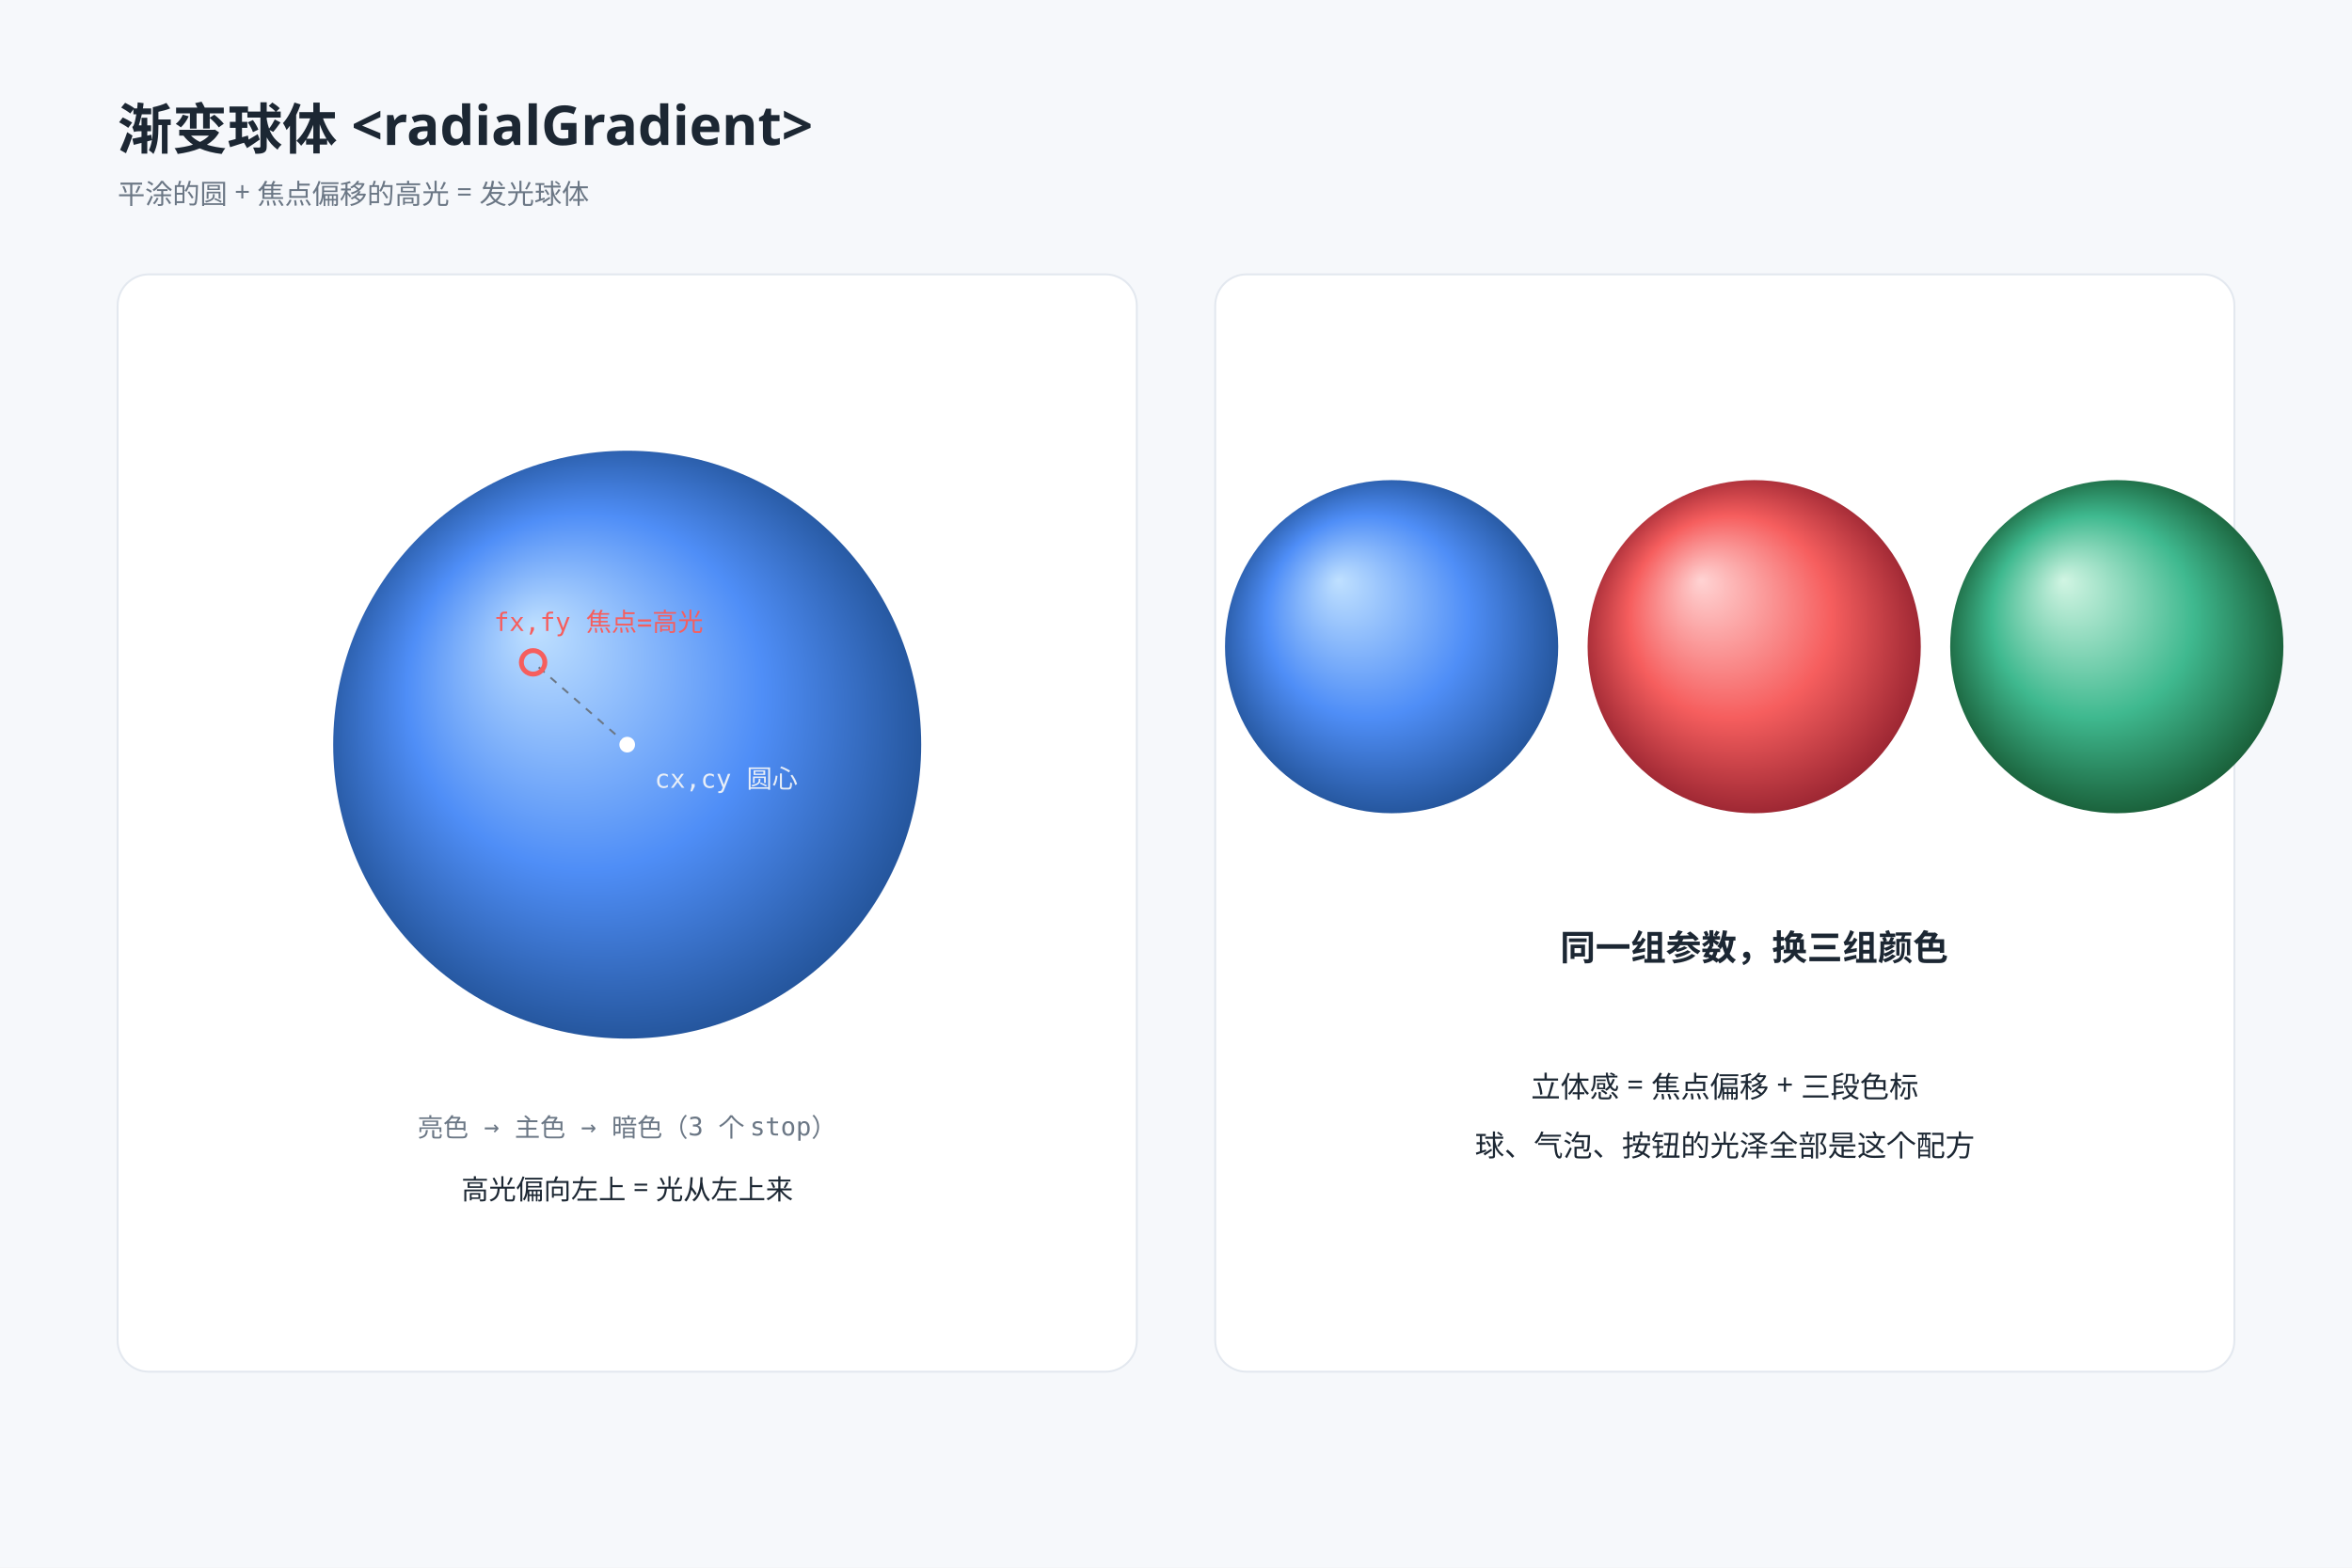
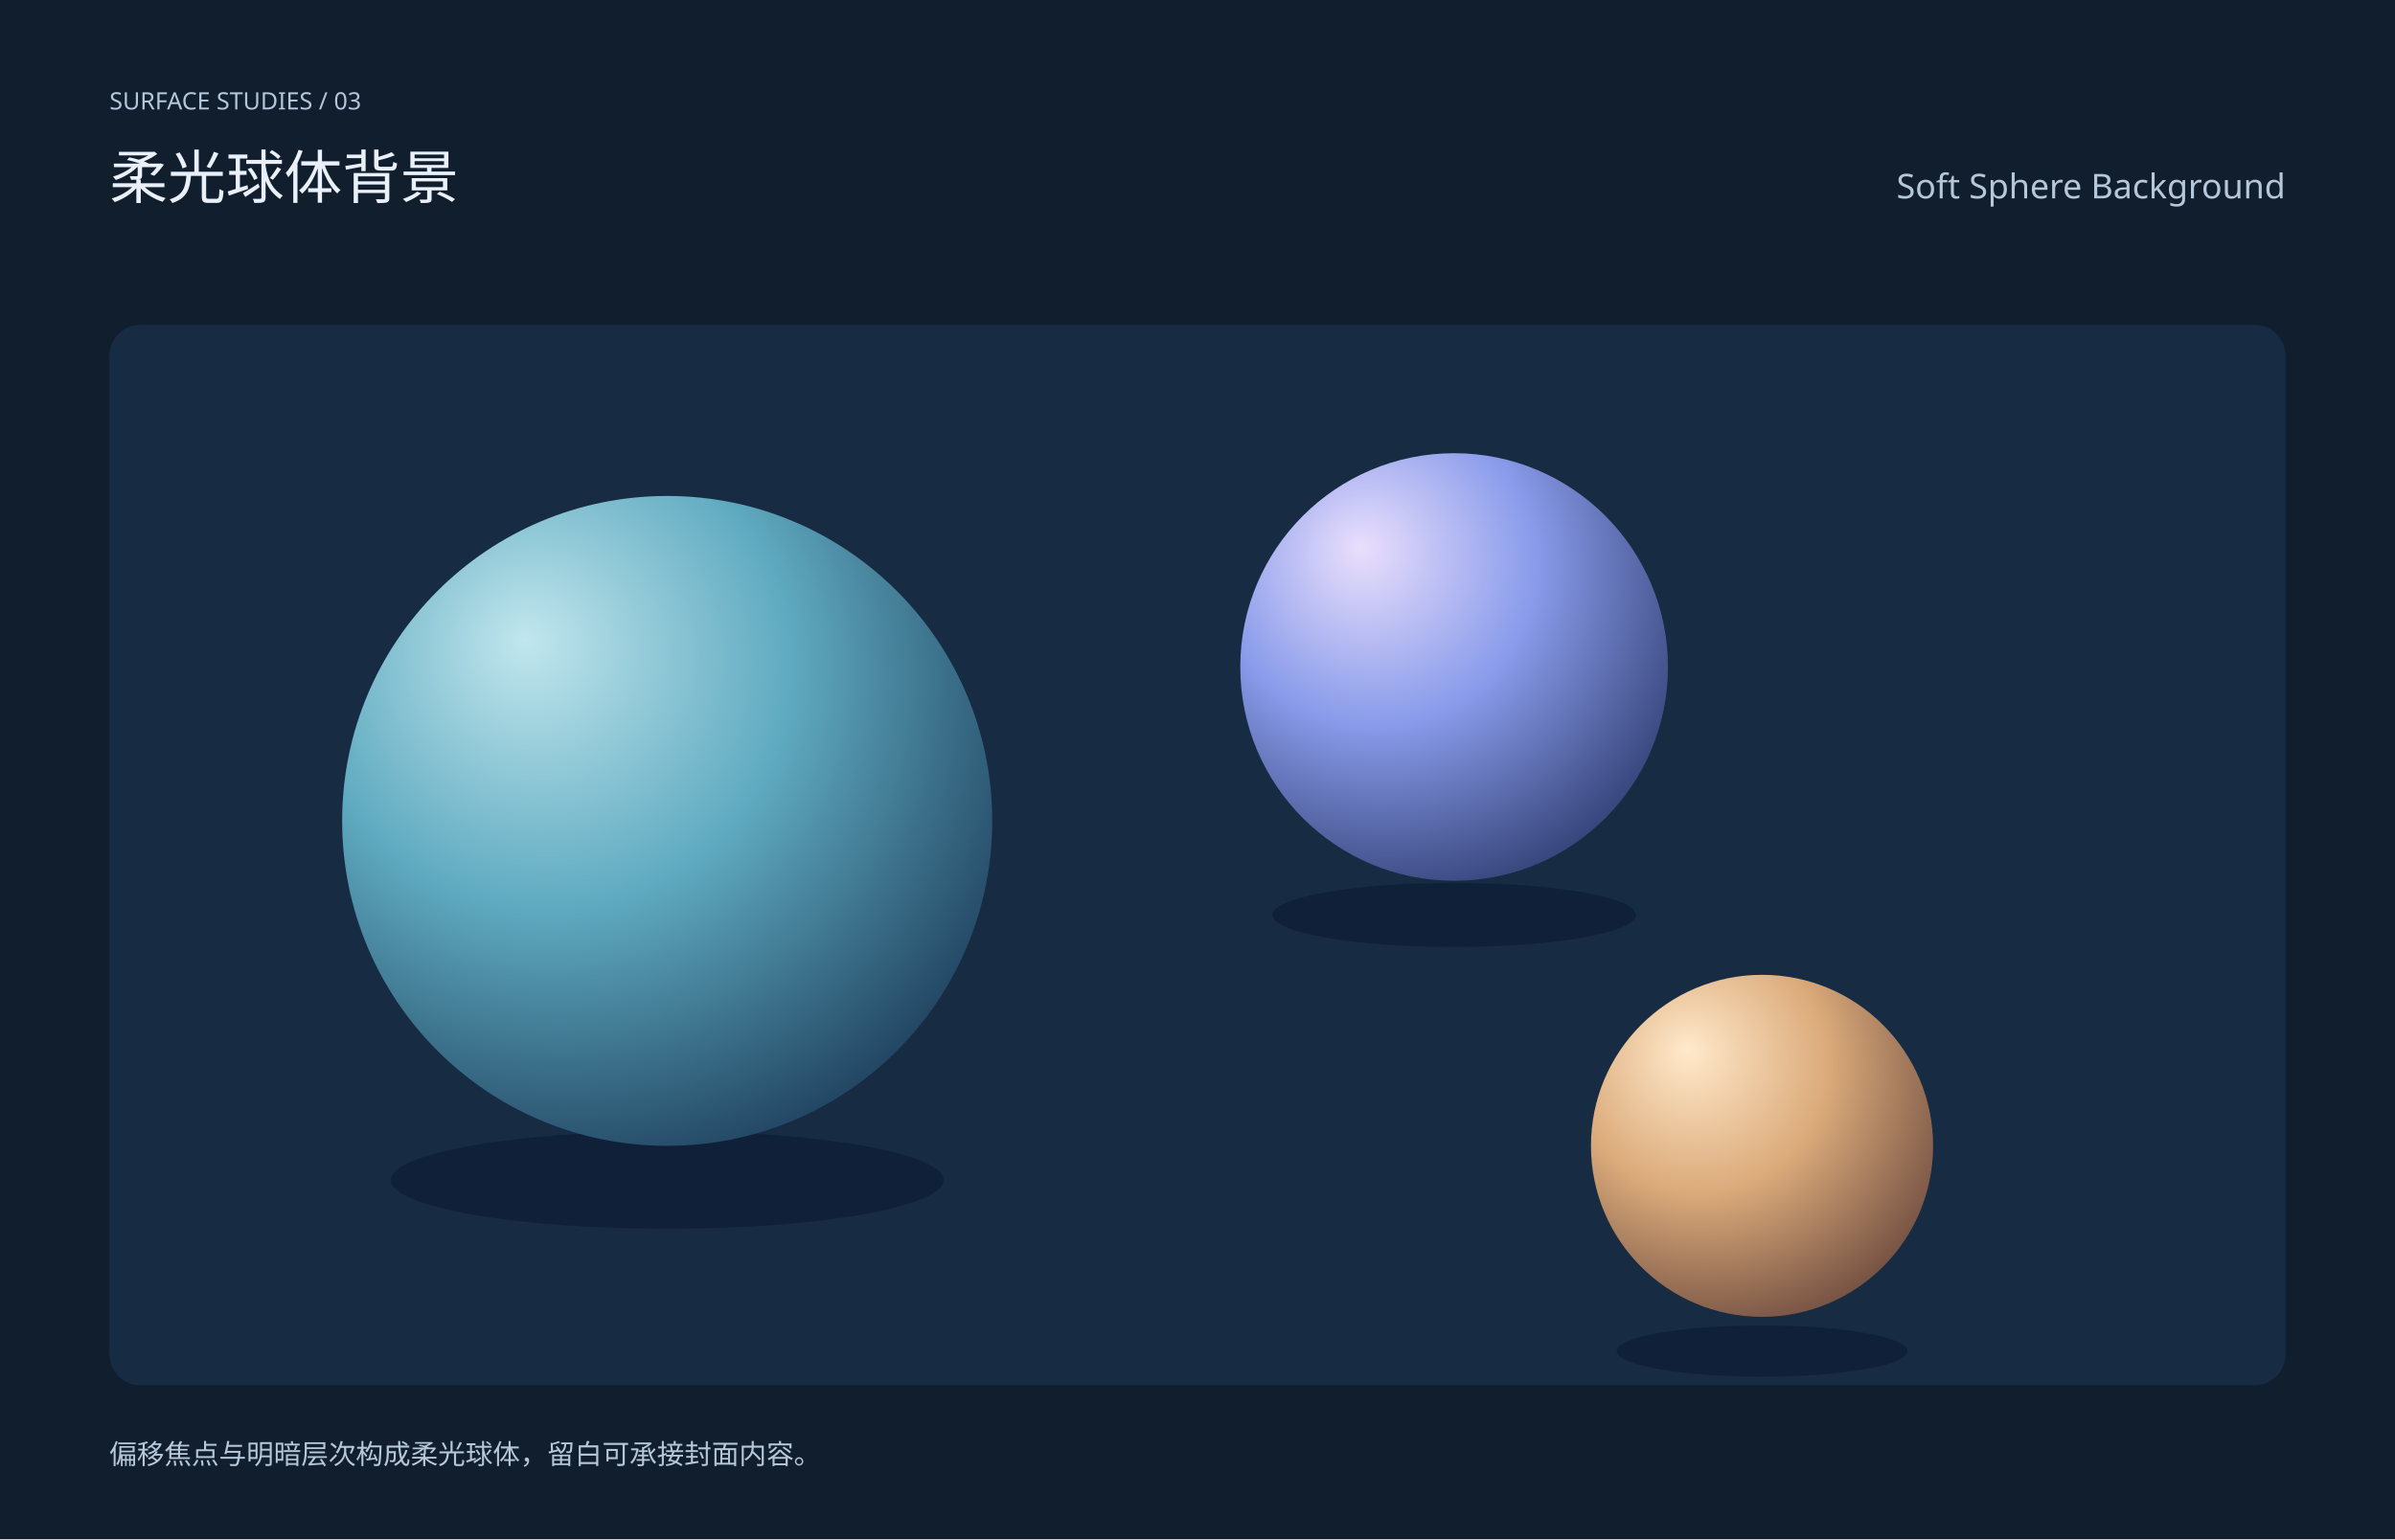
- <svg xmlns="http://www.w3.org/2000/svg" width="1200" height="800" viewBox="0 0 1200 800" font-family="PingFang SC, Hiragino Sans GB, Microsoft YaHei, sans-serif">
-   <rect width="1200" height="800" fill="#f6f8fb" />
-   <text x="60" y="76" font-size="28" font-weight="700" fill="#1c2733">渐变球体 &lt;radialGradient&gt;</text>
-   <text x="60" y="104" font-size="14" fill="#6b7785">平涂的圆 + 焦点偏移的高光 = 发光球体</text>
+ <svg xmlns="http://www.w3.org/2000/svg" width="1400" height="900" viewBox="0 0 1400 900" role="img" aria-labelledby="title desc" font-family="PingFang SC, Microsoft YaHei, sans-serif">
+   <rect x="0" y="0" width="1400" height="900" fill="#111e2d" />
+   <text x="64" y="64" font-size="14" fill="#b5c7d9" text-anchor="start">SURFACE STUDIES / 03</text>
+   <text x="64" y="116" font-size="34" fill="#e9f0fa" text-anchor="start">柔光球体背景</text>
+   <text x="1336" y="116" font-size="20" fill="#b5c7d9" text-anchor="end">Soft Sphere Background</text>
  <defs>
-     <radialGradient id="gs" cx="0.5" cy="0.5" r="0.55" fx="0.34" fy="0.3">
-       <stop offset="0" stop-color="#bfe0ff" />
-       <stop offset="0.55" stop-color="#4f8ef7" />
-       <stop offset="1" stop-color="#1e4d8f" />
-     </radialGradient>
-     <radialGradient id="gsr" cx="0.5" cy="0.5" r="0.55" fx="0.34" fy="0.3">
-       <stop offset="0" stop-color="#ffd3d3" />
-       <stop offset="0.55" stop-color="#f65e5e" />
-       <stop offset="1" stop-color="#8f1e2c" />
-     </radialGradient>
-     <radialGradient id="gsg" cx="0.5" cy="0.5" r="0.55" fx="0.34" fy="0.3">
-       <stop offset="0" stop-color="#d1f5e3" />
-       <stop offset="0.55" stop-color="#3fb98f" />
-       <stop offset="1" stop-color="#14532d" />
-     </radialGradient>
+     <clipPath id="stage">
+       <rect x="64" y="190" width="1272" height="620" rx="18" />
+     </clipPath>
  </defs>
-   <g>
-     <rect x="60" y="140" width="520" height="560" rx="16" fill="#ffffff" stroke="#e3e8ef" />
-     <circle cx="320" cy="380" r="150" fill="url(#gs)" />
-     <line x1="320" y1="380" x2="272" y2="338" stroke="#6b7785" stroke-dasharray="4 4" />
-     <circle cx="272" cy="338" r="6" fill="none" stroke="#f65e5e" stroke-width="2.5" />
-     <text x="252" y="322" font-size="13" fill="#f65e5e" font-family="SFMono-Regular, Menlo, monospace">fx,fy 焦点=高光</text>
-     <circle cx="320" cy="380" r="4" fill="#fff" />
-     <text x="334" y="402" font-size="13" fill="#e8eef7" font-family="SFMono-Regular, Menlo, monospace">cx,cy 圆心</text>
-     <text x="320" y="580" font-size="13" fill="#6b7785" text-anchor="middle" font-family="SFMono-Regular, Menlo, monospace">亮色 → 主色 → 暗色（3 个 stop）</text>
-     <text x="320" y="612" font-size="14" fill="#1c2733" text-anchor="middle">高光偏向左上 = 光从左上来</text>
+   <g clip-path="url(#stage)">
+     <rect x="64" y="190" width="1272" height="620" fill="#172b43" />
+     <defs>
+       <radialGradient id="ball0" cx=".35" cy=".3" r=".75" fx=".28" fy=".22">
+         <stop offset="0" stop-color="#c1e6ed" />
+         <stop offset="0.5" stop-color="#5faac0" />
+         <stop offset="1" stop-color="#234764" />
+       </radialGradient>
+     </defs>
+     <ellipse cx="390" cy="690" rx="161.5" ry="28.5" fill="#102039" />
+     <circle cx="390.000" cy="480.000" r="190.000" fill="url(#ball0)" />
+     <defs>
+       <radialGradient id="ball1" cx=".35" cy=".3" r=".75" fx=".28" fy=".22">
+         <stop offset="0" stop-color="#eadffc" />
+         <stop offset="0.5" stop-color="#899bea" />
+         <stop offset="1" stop-color="#37467c" />
+       </radialGradient>
+     </defs>
+     <ellipse cx="850" cy="535" rx="106.25" ry="18.75" fill="#102039" />
+     <circle cx="850.000" cy="390.000" r="125.000" fill="url(#ball1)" />
+     <defs>
+       <radialGradient id="ball2" cx=".35" cy=".3" r=".75" fx=".28" fy=".22">
+         <stop offset="0" stop-color="#ffe9cb" />
+         <stop offset="0.5" stop-color="#dbab7b" />
+         <stop offset="1" stop-color="#775344" />
+       </radialGradient>
+     </defs>
+     <ellipse cx="1030" cy="790" rx="85.0" ry="15.0" fill="#102039" />
+     <circle cx="1030.000" cy="670.000" r="100.000" fill="url(#ball2)" />
  </g>
-   <g>
-     <rect x="620" y="140" width="520" height="560" rx="16" fill="#ffffff" stroke="#e3e8ef" />
-     <circle cx="710" cy="330" r="85" fill="url(#gs)" />
-     <circle cx="895" cy="330" r="85" fill="url(#gsr)" />
-     <circle cx="1080" cy="330" r="85" fill="url(#gsg)" />
-     <text x="895" y="490" font-size="18" font-weight="600" fill="#1c2733" text-anchor="middle">同一组参数，换三组颜色</text>
-     <text x="880" y="560" font-size="15" fill="#1c2733" text-anchor="middle">立体感 = 焦点偏移 + 三段色标</text>
-     <text x="880" y="590" font-size="15" fill="#1c2733" text-anchor="middle">球、气泡、按钮的光泽全部是这个配方</text>
-   </g>
+   <text x="64" y="856" font-size="16" fill="#b5c7d9" text-anchor="start">偏移焦点与明暗层次构成柔光球体，留白可承接封面内容。</text>
+   <style>@keyframes drift{50%{transform:translate(0,12px)}}@keyframes shine{50%{opacity:.75}}.drift{animation:drift 10s ease-in-out infinite}.shine{animation:shine 8s ease-in-out infinite}@media(prefers-reduced-motion:reduce){.drift,.shine{animation:none}}</style>
</svg>
